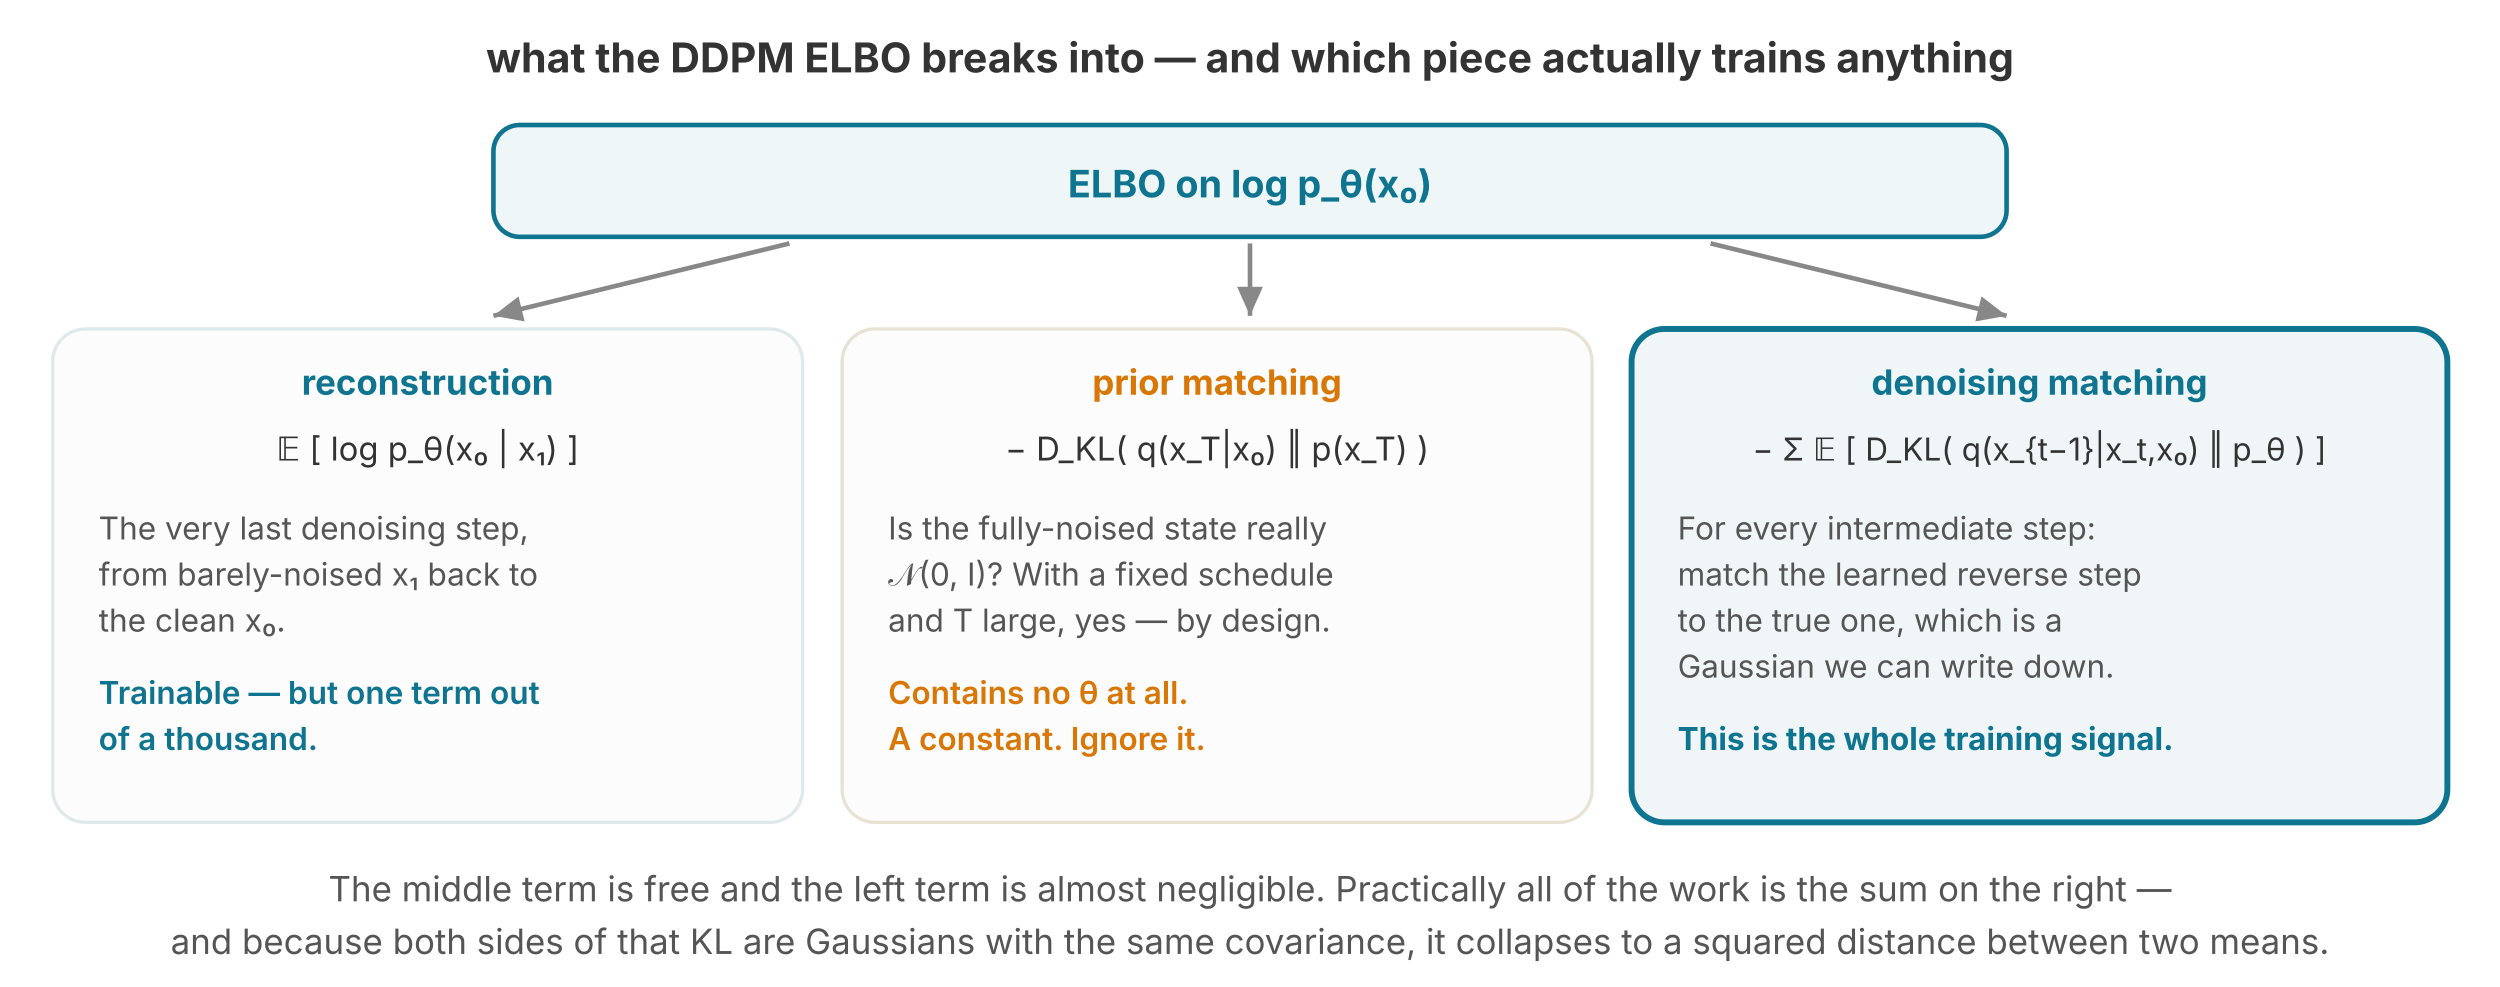
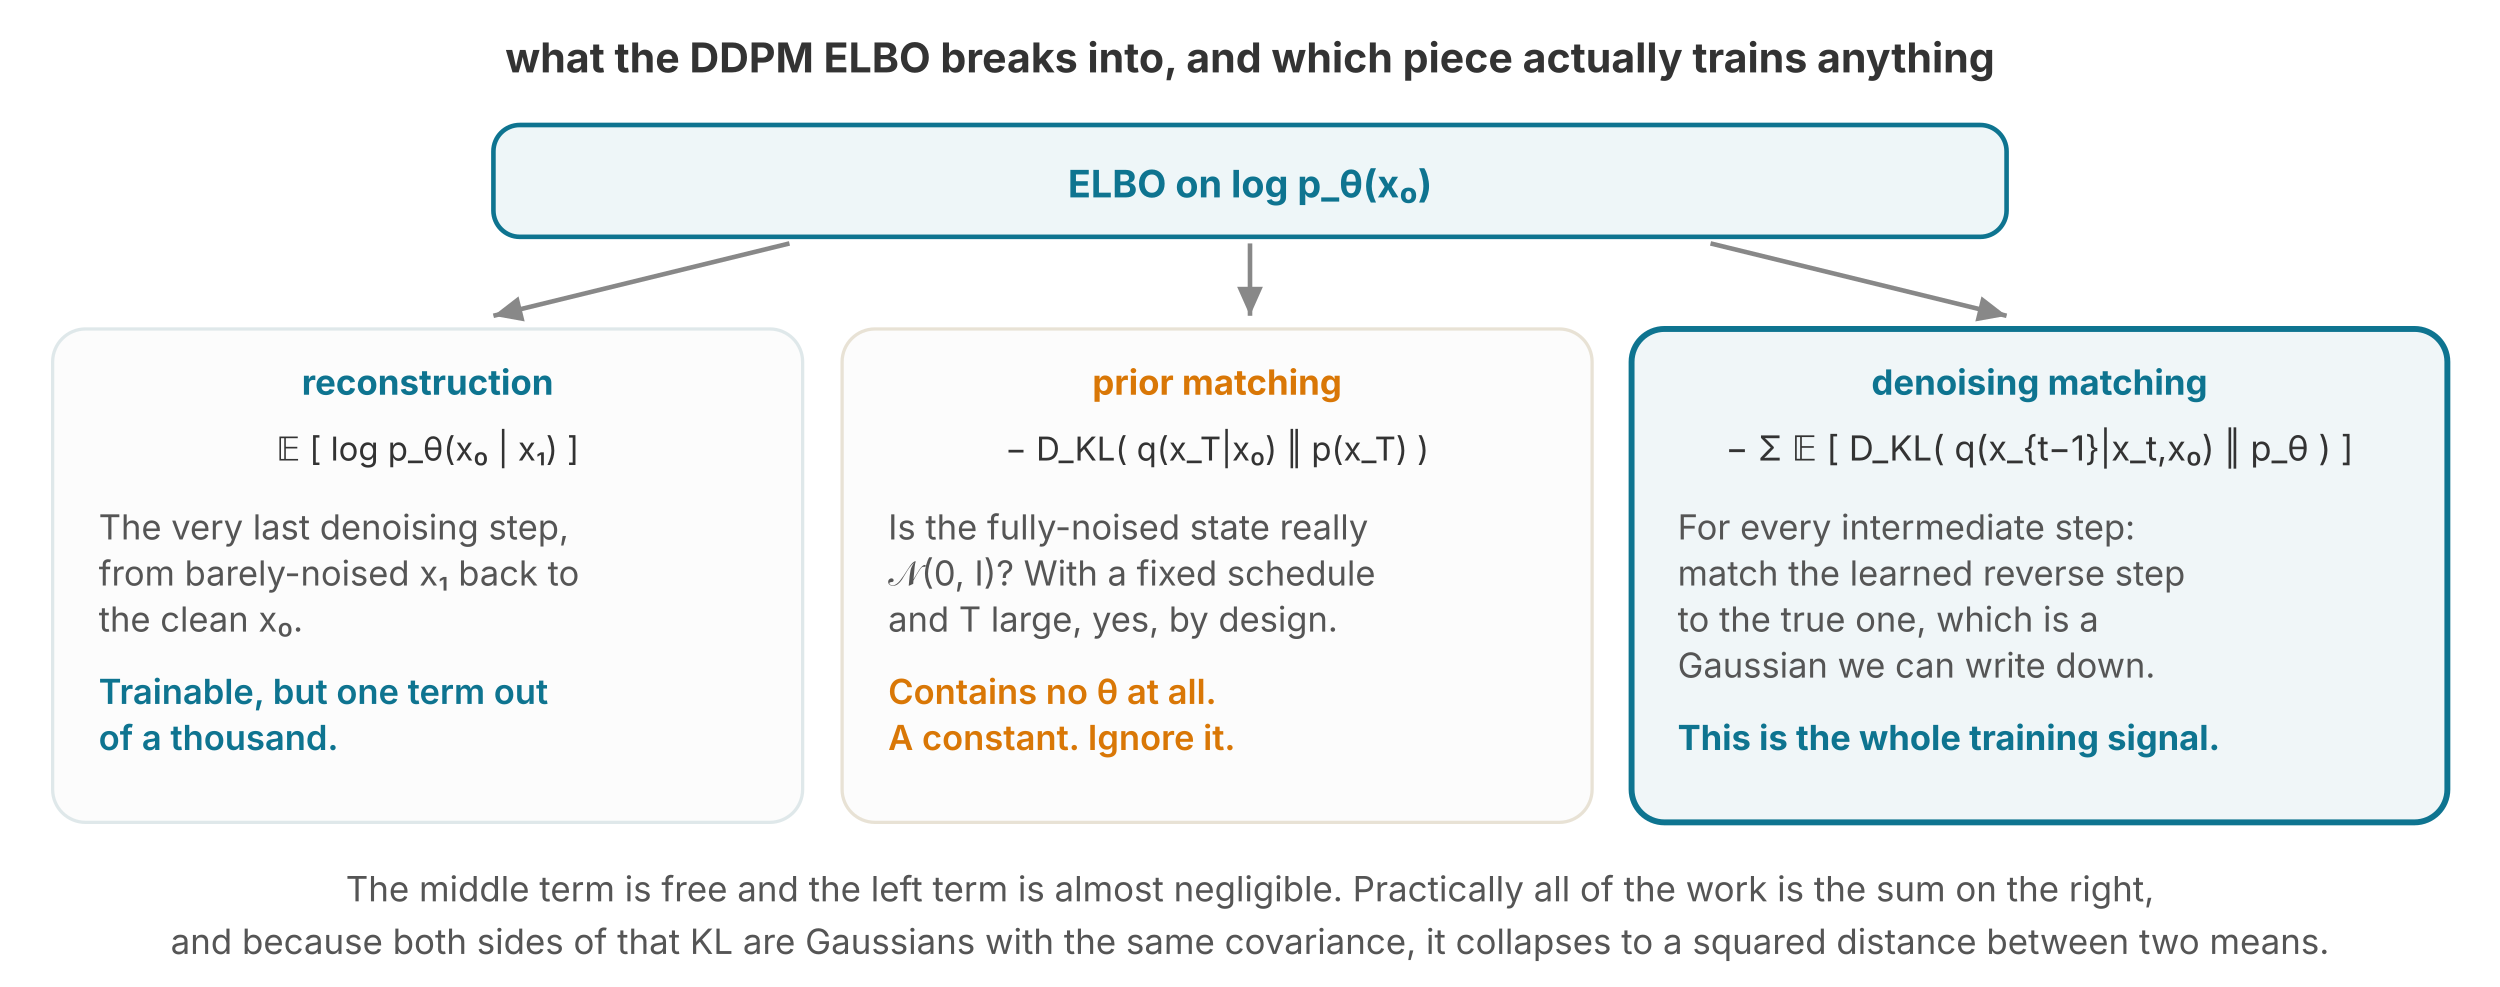
<svg xmlns="http://www.w3.org/2000/svg" viewBox="0 0 760 300" font-family="Inter, -apple-system, sans-serif">
  <defs>
    <marker id="de-t" viewBox="0 0 10 10" refX="9" refY="5" markerWidth="7" markerHeight="7" orient="auto-start-reverse">
-       <path d="M 0 1 L 9 5 L 0 9 z" fill="#888" />
+       <path d="M 0 1 L 9 5 L 0 9 z" fill="var(--fig-muted-2, #888)" />
    </marker>
  </defs>
-   <text x="380" y="22" text-anchor="middle" font-size="12.5" font-weight="700" fill="#333">what the DDPM ELBO breaks into — and which piece actually trains anything</text>
-   <rect x="150" y="38" width="460" height="34" rx="8" fill="rgba(14,116,144,0.07)" stroke="#0e7490" stroke-width="1.4" />
-   <text x="380" y="60" text-anchor="middle" font-size="11.5" font-weight="700" fill="#0e7490">ELBO on log p_θ(x₀)</text>
-   <path d="M 240 74 L 150 96" stroke="#888" stroke-width="1.4" fill="none" marker-end="url(#de-t)" />
-   <path d="M 380 74 L 380 96" stroke="#888" stroke-width="1.4" fill="none" marker-end="url(#de-t)" />
-   <path d="M 520 74 L 610 96" stroke="#888" stroke-width="1.4" fill="none" marker-end="url(#de-t)" />
-   <rect x="16" y="100" width="228" height="150" rx="10" fill="#fcfcfc" stroke="#dfe8ea" />
-   <text x="130" y="120" text-anchor="middle" font-size="10.6" font-weight="700" fill="#0e7490">reconstruction</text>
-   <text x="130" y="140" text-anchor="middle" font-size="10" fill="#333">𝔼 [ log p_θ(x₀ | x₁) ]</text>
-   <text x="30" y="164" font-size="9.6" fill="#555">The very last denoising step,</text>
-   <text x="30" y="178" font-size="9.6" fill="#555">from barely-noised x₁ back to</text>
-   <text x="30" y="192" font-size="9.6" fill="#555">the clean x₀.</text>
-   <text x="30" y="214" font-size="9.6" font-weight="600" fill="#0e7490">Trainable — but one term out</text>
-   <text x="30" y="228" font-size="9.6" font-weight="600" fill="#0e7490">of a thousand.</text>
-   <rect x="256" y="100" width="228" height="150" rx="10" fill="#fcfcfc" stroke="#e8e2d5" />
-   <text x="370" y="120" text-anchor="middle" font-size="10.6" font-weight="700" fill="#d97706">prior matching</text>
-   <text x="370" y="140" text-anchor="middle" font-size="10" fill="#333">− D_KL( q(x_T|x₀) ‖ p(x_T) )</text>
-   <text x="270" y="164" font-size="9.6" fill="#555">Is the fully-noised state really</text>
-   <text x="270" y="178" font-size="9.6" fill="#555">𝒩(0, I)? With a fixed schedule</text>
-   <text x="270" y="192" font-size="9.6" fill="#555">and T large, yes — by design.</text>
-   <text x="270" y="214" font-size="9.6" font-weight="600" fill="#d97706">Contains no θ at all.</text>
-   <text x="270" y="228" font-size="9.6" font-weight="600" fill="#d97706">A constant. Ignore it.</text>
-   <rect x="496" y="100" width="248" height="150" rx="10" fill="rgba(14,116,144,0.06)" stroke="#0e7490" stroke-width="1.8" />
-   <text x="620" y="120" text-anchor="middle" font-size="10.6" font-weight="700" fill="#0e7490">denoising matching</text>
-   <text x="620" y="140" text-anchor="middle" font-size="9.6" fill="#333">− Σ 𝔼 [ D_KL( q(x_{t−1}|x_t,x₀) ‖ p_θ ) ]</text>
-   <text x="510" y="164" font-size="9.6" fill="#555">For every intermediate step:</text>
-   <text x="510" y="178" font-size="9.6" fill="#555">match the learned reverse step</text>
-   <text x="510" y="192" font-size="9.6" fill="#555">to the true one, which is a</text>
-   <text x="510" y="206" font-size="9.6" fill="#555">Gaussian we can write down.</text>
-   <text x="510" y="228" font-size="9.6" font-weight="700" fill="#0e7490">This is the whole training signal.</text>
-   <text x="380" y="274" text-anchor="middle" font-size="10.6" fill="#555">The middle term is free and the left term is almost negligible. Practically all of the work is the sum on the right —</text>
-   <text x="380" y="290" text-anchor="middle" font-size="10.6" fill="#555">and because both sides of that KL are Gaussians with the same covariance, it collapses to a squared distance between two means.</text>
+   <text x="380" y="22" text-anchor="middle" font-size="12.5" font-weight="700" fill="var(--fig-ink, #333)">what the DDPM ELBO breaks into, and which piece actually trains anything</text>
+   <rect x="150" y="38" width="460" height="34" rx="8" fill="rgba(14,116,144,0.07)" stroke="var(--fig-teal, #0e7490)" stroke-width="1.4" />
+   <text x="380" y="60" text-anchor="middle" font-size="11.5" font-weight="700" fill="var(--fig-teal, #0e7490)">ELBO on log p_θ(x₀)</text>
+   <path d="M 240 74 L 150 96" stroke="var(--fig-muted-2, #888)" stroke-width="1.4" fill="none" marker-end="url(#de-t)" />
+   <path d="M 380 74 L 380 96" stroke="var(--fig-muted-2, #888)" stroke-width="1.4" fill="none" marker-end="url(#de-t)" />
+   <path d="M 520 74 L 610 96" stroke="var(--fig-muted-2, #888)" stroke-width="1.4" fill="none" marker-end="url(#de-t)" />
+   <rect x="16" y="100" width="228" height="150" rx="10" fill="var(--fig-wash, #fcfcfc)" stroke="var(--fig-teal-bg, #dfe8ea)" />
+   <text x="130" y="120" text-anchor="middle" font-size="10.6" font-weight="700" fill="var(--fig-teal, #0e7490)">reconstruction</text>
+   <text x="130" y="140" text-anchor="middle" font-size="10" fill="var(--fig-ink, #333)">𝔼 [ log p_θ(x₀ | x₁) ]</text>
+   <text x="30" y="164" font-size="10.5" fill="var(--fig-ink-2, #555)">The very last denoising step,</text>
+   <text x="30" y="178" font-size="10.5" fill="var(--fig-ink-2, #555)">from barely-noised x₁ back to</text>
+   <text x="30" y="192" font-size="10.5" fill="var(--fig-ink-2, #555)">the clean x₀.</text>
+   <text x="30" y="214" font-size="10.5" font-weight="600" fill="var(--fig-teal, #0e7490)">Trainable, but one term out</text>
+   <text x="30" y="228" font-size="10.5" font-weight="600" fill="var(--fig-teal, #0e7490)">of a thousand.</text>
+   <rect x="256" y="100" width="228" height="150" rx="10" fill="var(--fig-wash, #fcfcfc)" stroke="var(--fig-amber-bg, #e8e2d5)" />
+   <text x="370" y="120" text-anchor="middle" font-size="10.6" font-weight="700" fill="var(--fig-amber, #d97706)">prior matching</text>
+   <text x="370" y="140" text-anchor="middle" font-size="10" fill="var(--fig-ink, #333)">− D_KL( q(x_T|x₀) ‖ p(x_T) )</text>
+   <text x="270" y="164" font-size="10.5" fill="var(--fig-ink-2, #555)">Is the fully-noised state really</text>
+   <text x="270" y="178" font-size="10.5" fill="var(--fig-ink-2, #555)">𝒩(0, I)? With a fixed schedule</text>
+   <text x="270" y="192" font-size="10.5" fill="var(--fig-ink-2, #555)">and T large, yes, by design.</text>
+   <text x="270" y="214" font-size="10.5" font-weight="600" fill="var(--fig-amber, #d97706)">Contains no θ at all.</text>
+   <text x="270" y="228" font-size="10.5" font-weight="600" fill="var(--fig-amber, #d97706)">A constant. Ignore it.</text>
+   <rect x="496" y="100" width="248" height="150" rx="10" fill="rgba(14,116,144,0.06)" stroke="var(--fig-teal, #0e7490)" stroke-width="1.8" />
+   <text x="620" y="120" text-anchor="middle" font-size="10.6" font-weight="700" fill="var(--fig-teal, #0e7490)">denoising matching</text>
+   <text x="620" y="140" text-anchor="middle" font-size="10.5" fill="var(--fig-ink, #333)">− Σ 𝔼 [ D_KL( q(x_{t−1}|x_t,x₀) ‖ p_θ ) ]</text>
+   <text x="510" y="164" font-size="10.5" fill="var(--fig-ink-2, #555)">For every intermediate step:</text>
+   <text x="510" y="178" font-size="10.5" fill="var(--fig-ink-2, #555)">match the learned reverse step</text>
+   <text x="510" y="192" font-size="10.5" fill="var(--fig-ink-2, #555)">to the true one, which is a</text>
+   <text x="510" y="206" font-size="10.5" fill="var(--fig-ink-2, #555)">Gaussian we can write down.</text>
+   <text x="510" y="228" font-size="10.5" font-weight="700" fill="var(--fig-teal, #0e7490)">This is the whole training signal.</text>
+   <text x="380" y="274" text-anchor="middle" font-size="10.6" fill="var(--fig-ink-2, #555)">The middle term is free and the left term is almost negligible. Practically all of the work is the sum on the right,</text>
+   <text x="380" y="290" text-anchor="middle" font-size="10.6" fill="var(--fig-ink-2, #555)">and because both sides of that KL are Gaussians with the same covariance, it collapses to a squared distance between two means.</text>
</svg>
